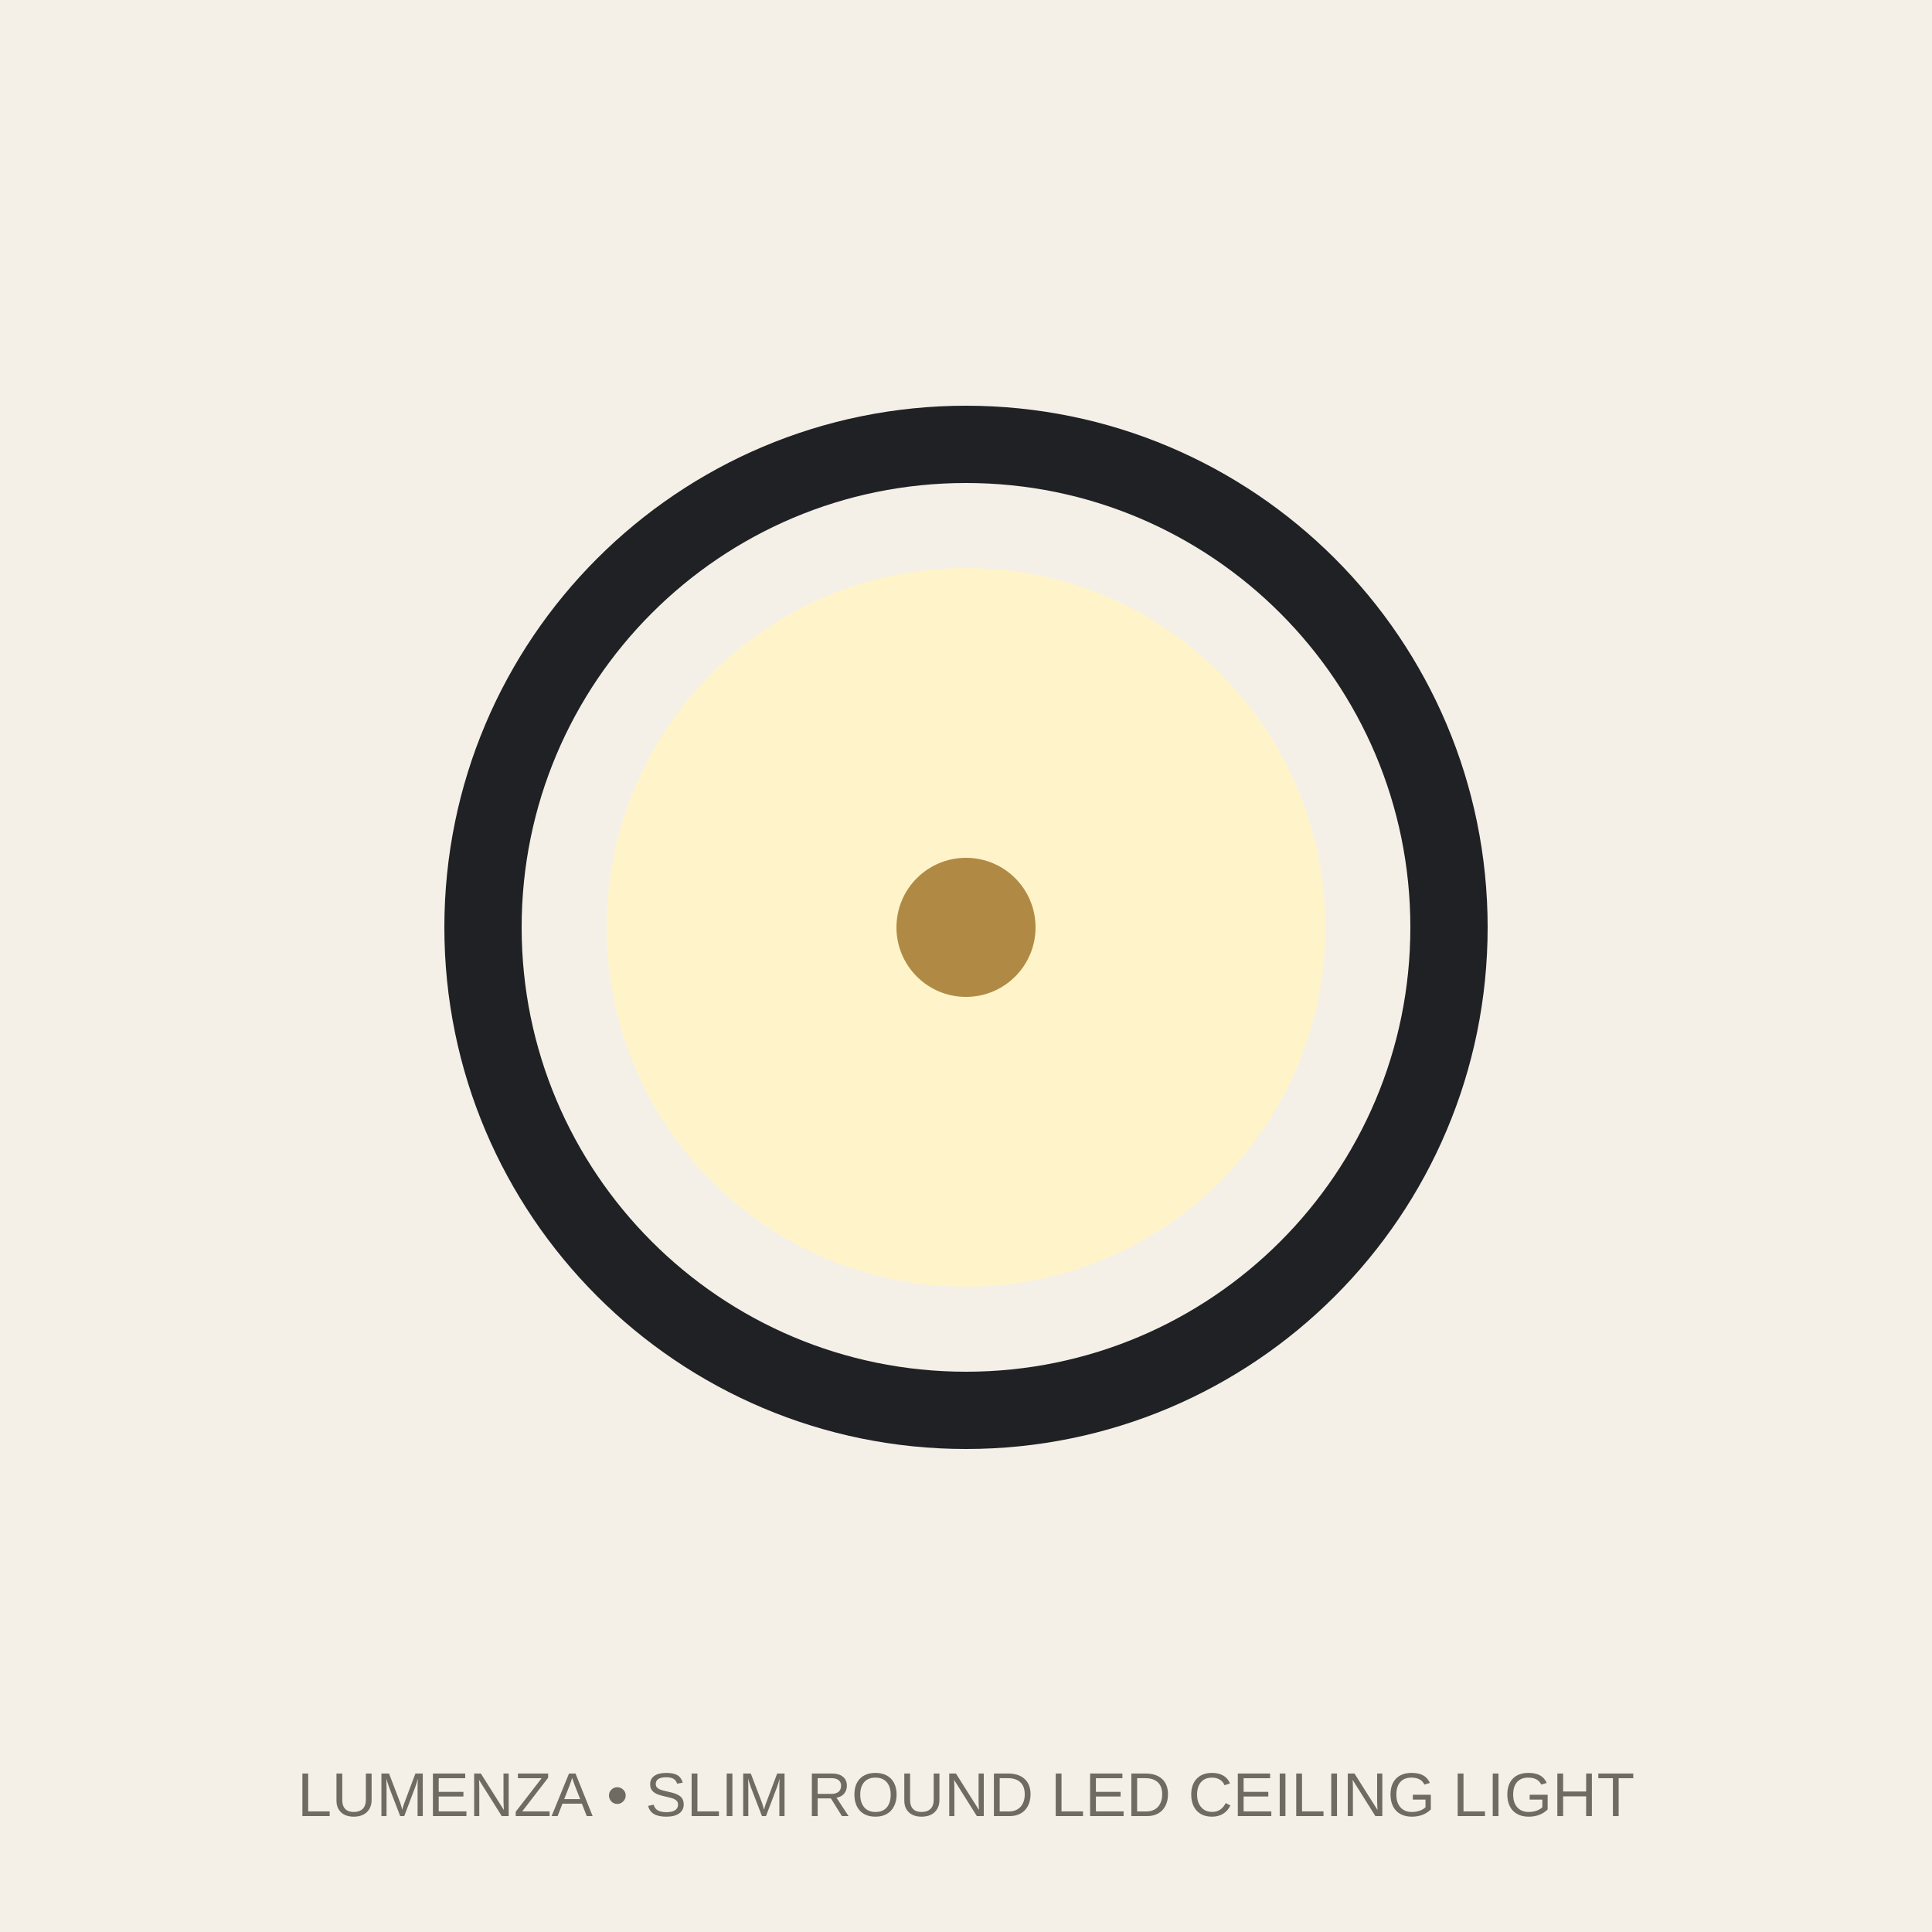
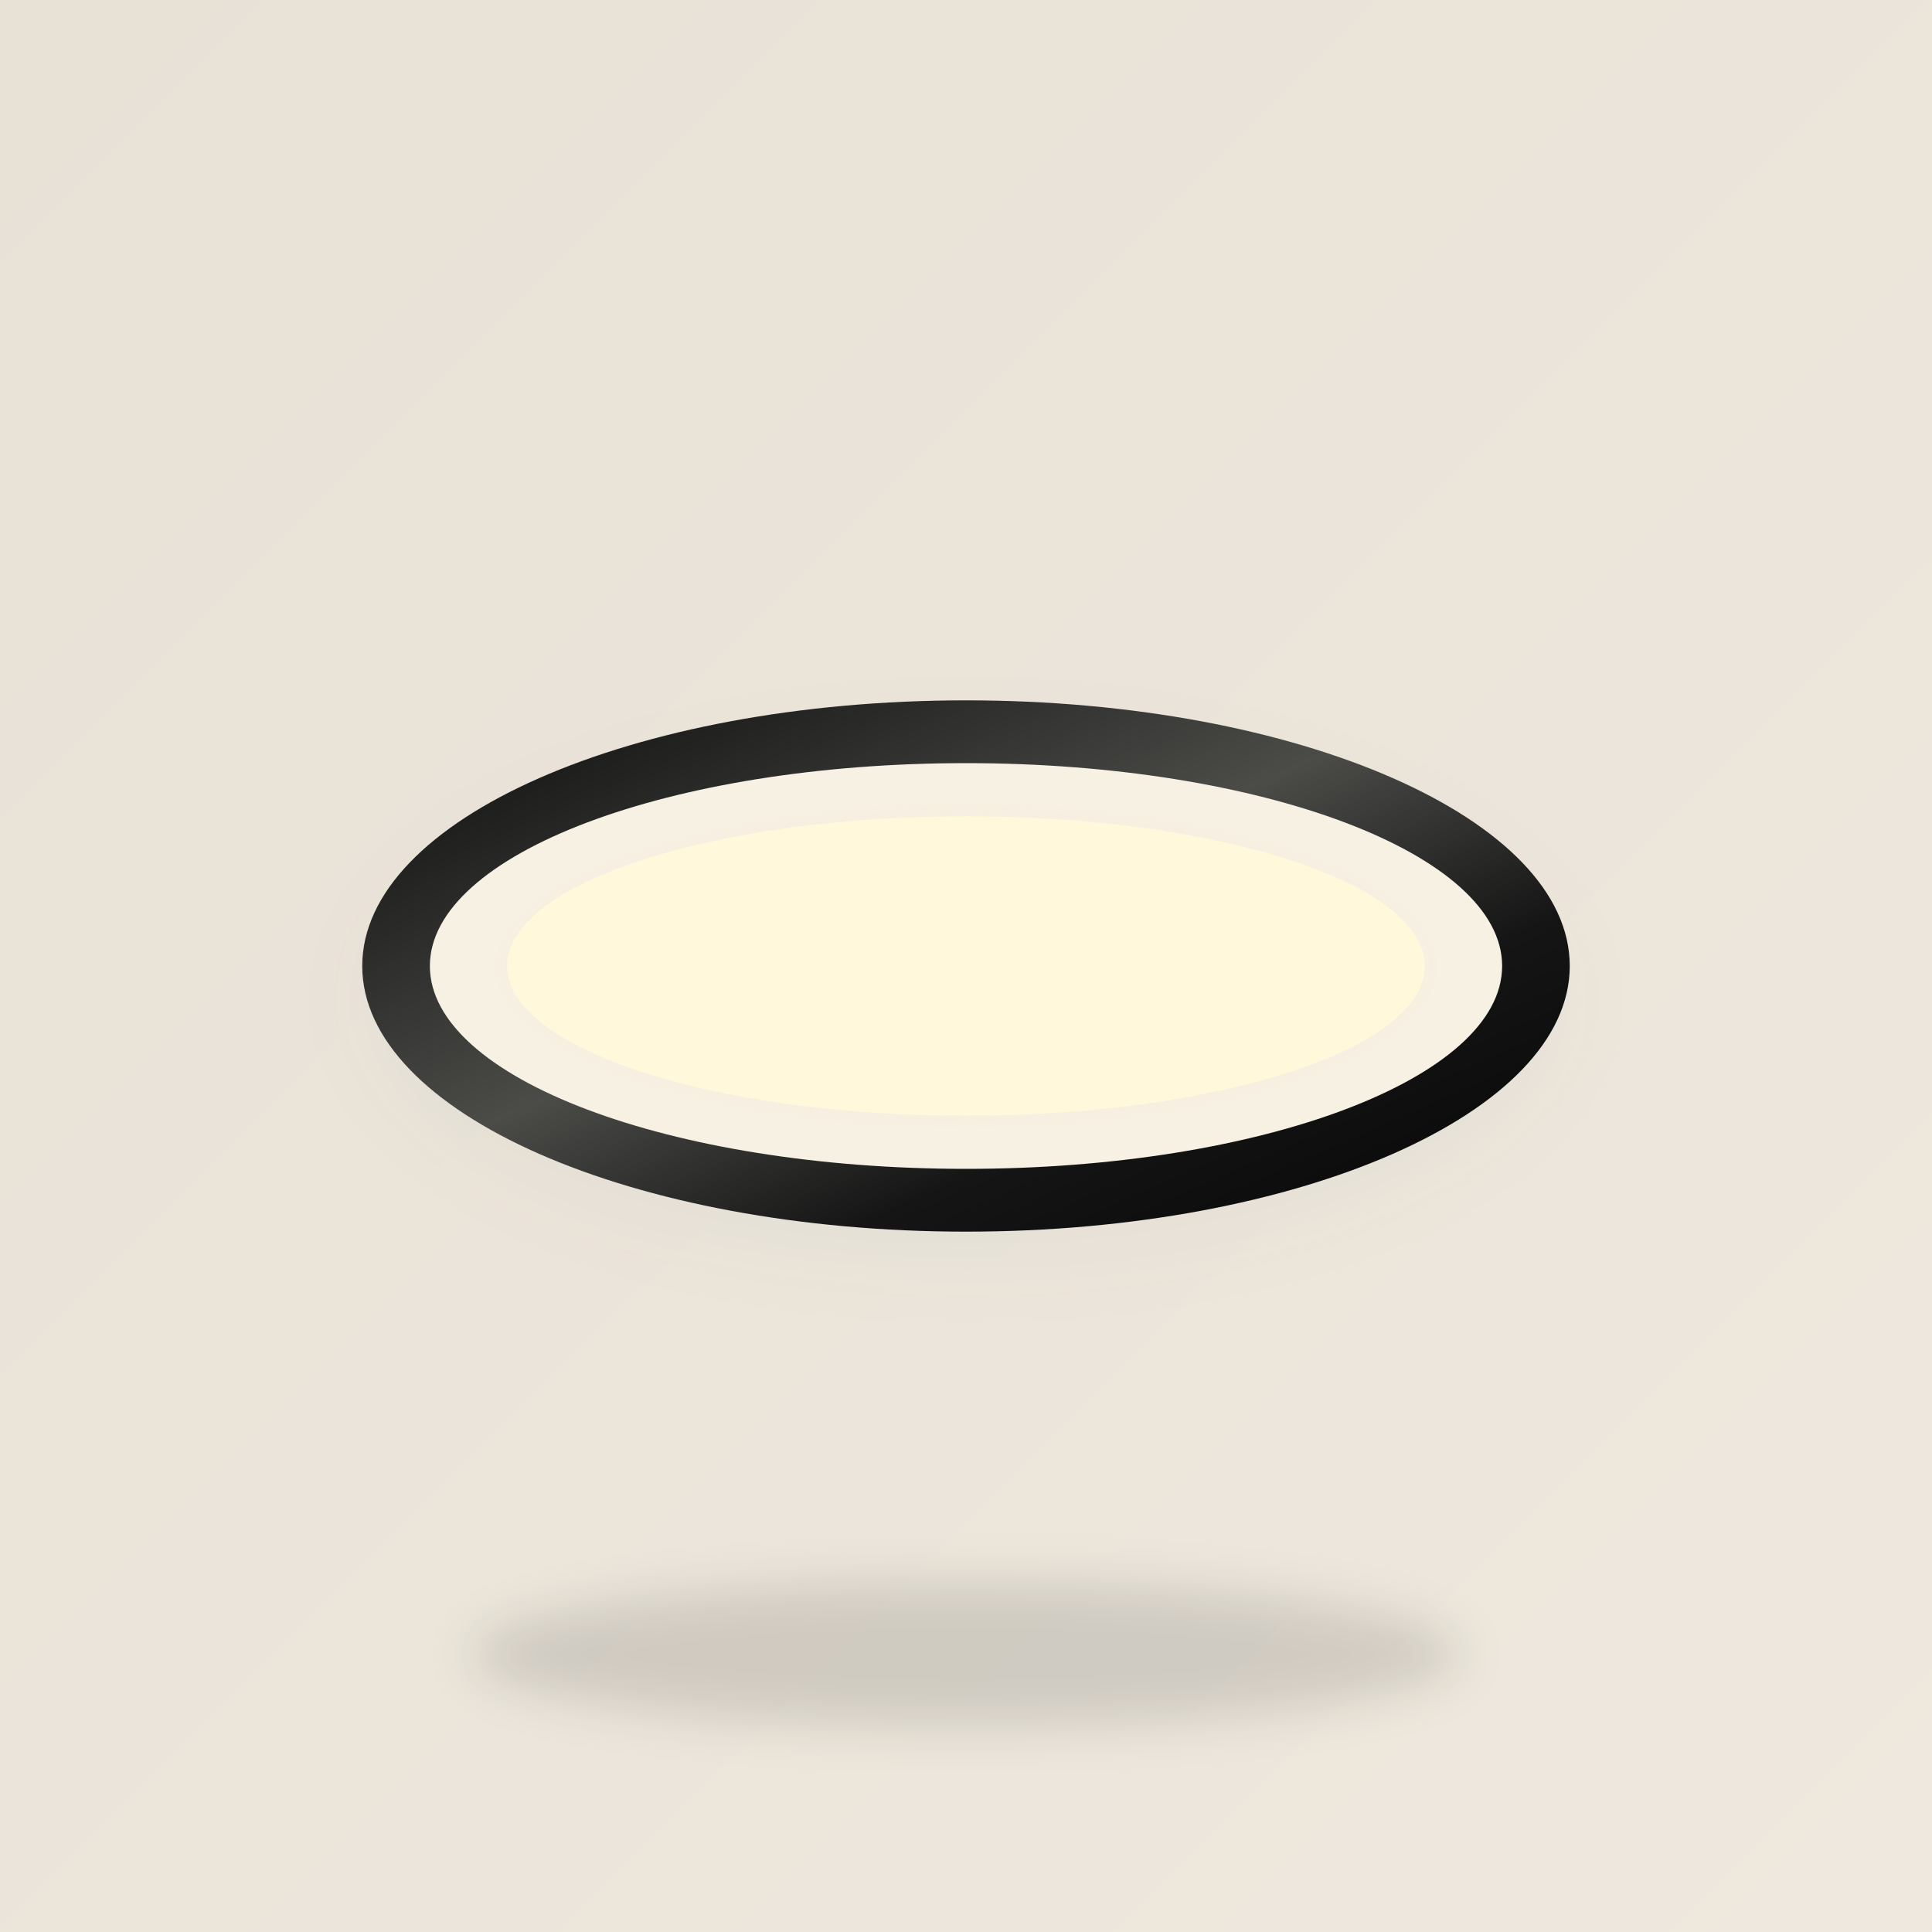
- <svg xmlns="http://www.w3.org/2000/svg" viewBox="0 0 500 500">
-   <rect width="500" height="500" fill="#F4F0E8" />
-   <circle cx="250" cy="240" r="125" fill="none" stroke="#202124" stroke-width="20" />
-   <circle cx="250" cy="240" r="93" fill="#FFF4C9" />
-   <circle cx="250" cy="240" r="18" fill="#B08A45" />
-   <text x="250" y="470" text-anchor="middle" font-family="Arial,sans-serif" font-size="16" fill="#6f6a62">LUMENZA • SLIM ROUND LED CEILING LIGHT</text>
+ <svg xmlns="http://www.w3.org/2000/svg" viewBox="0 0 800 800" role="img" aria-label="Slim Round LED Ceiling Light">
+   <defs>
+     <linearGradient id="bg" x1="0" y1="0" x2="1" y2="1">
+       <stop stop-color="#e8e1d6" />
+       <stop offset="1" stop-color="#eee8de" />
+     </linearGradient>
+     <linearGradient id="metal" x1="0" y1="0" x2="1" y2="1">
+       <stop stop-color="#080808" />
+       <stop offset=".45" stop-color="#4b4b48" />
+       <stop offset=".7" stop-color="#151515" />
+       <stop offset="1" stop-color="#050505" />
+     </linearGradient>
+     <linearGradient id="gold" x1="0" y1="0" x2="1" y2="1">
+       <stop stop-color="#765625" />
+       <stop offset=".45" stop-color="#e2bd70" />
+       <stop offset=".7" stop-color="#9c7538" />
+       <stop offset="1" stop-color="#4f3819" />
+     </linearGradient>
+     <linearGradient id="glass" x1="0" y1="0" x2="1" y2="1">
+       <stop stop-color="#fff" stop-opacity=".96" />
+       <stop offset=".45" stop-color="#d8d0c2" stop-opacity=".78" />
+       <stop offset="1" stop-color="#fff" stop-opacity=".95" />
+     </linearGradient>
+     <radialGradient id="glow">
+       <stop stop-color="#fff7d6" stop-opacity=".95" />
+       <stop offset="1" stop-color="#f2b84b" stop-opacity="0" />
+     </radialGradient>
+     <filter id="shadow" x="-30%" y="-30%" width="160%" height="160%">
+       <feGaussianBlur stdDeviation="16" />
+       <feColorMatrix values="0 0 0 0 0.05 0 0 0 0 0.04 0 0 0 0 0.03 0 0 0 .24 0" />
+       <feOffset dy="14" />
+     </filter>
+     <filter id="soft" x="-30%" y="-30%" width="160%" height="160%">
+       <feGaussianBlur stdDeviation="10" />
+     </filter>
+   </defs>
+   <rect width="800" height="800" fill="url(#bg)" />
+   <ellipse cx="400" cy="685" rx="205" ry="30" fill="#000" opacity=".12" filter="url(#soft)" />
+   <ellipse cx="400" cy="400" rx="250" ry="110" fill="#000" opacity=".13" filter="url(#shadow)" />
+   <ellipse cx="400" cy="400" rx="250" ry="110" fill="url(#metal)" />
+   <ellipse cx="400" cy="400" rx="222" ry="84" fill="#f7f1e4" />
+   <ellipse cx="400" cy="400" rx="198" ry="68" fill="url(#glow)" opacity=".42" />
+   <ellipse cx="400" cy="400" rx="190" ry="62" fill="#fff8db" />
</svg>
